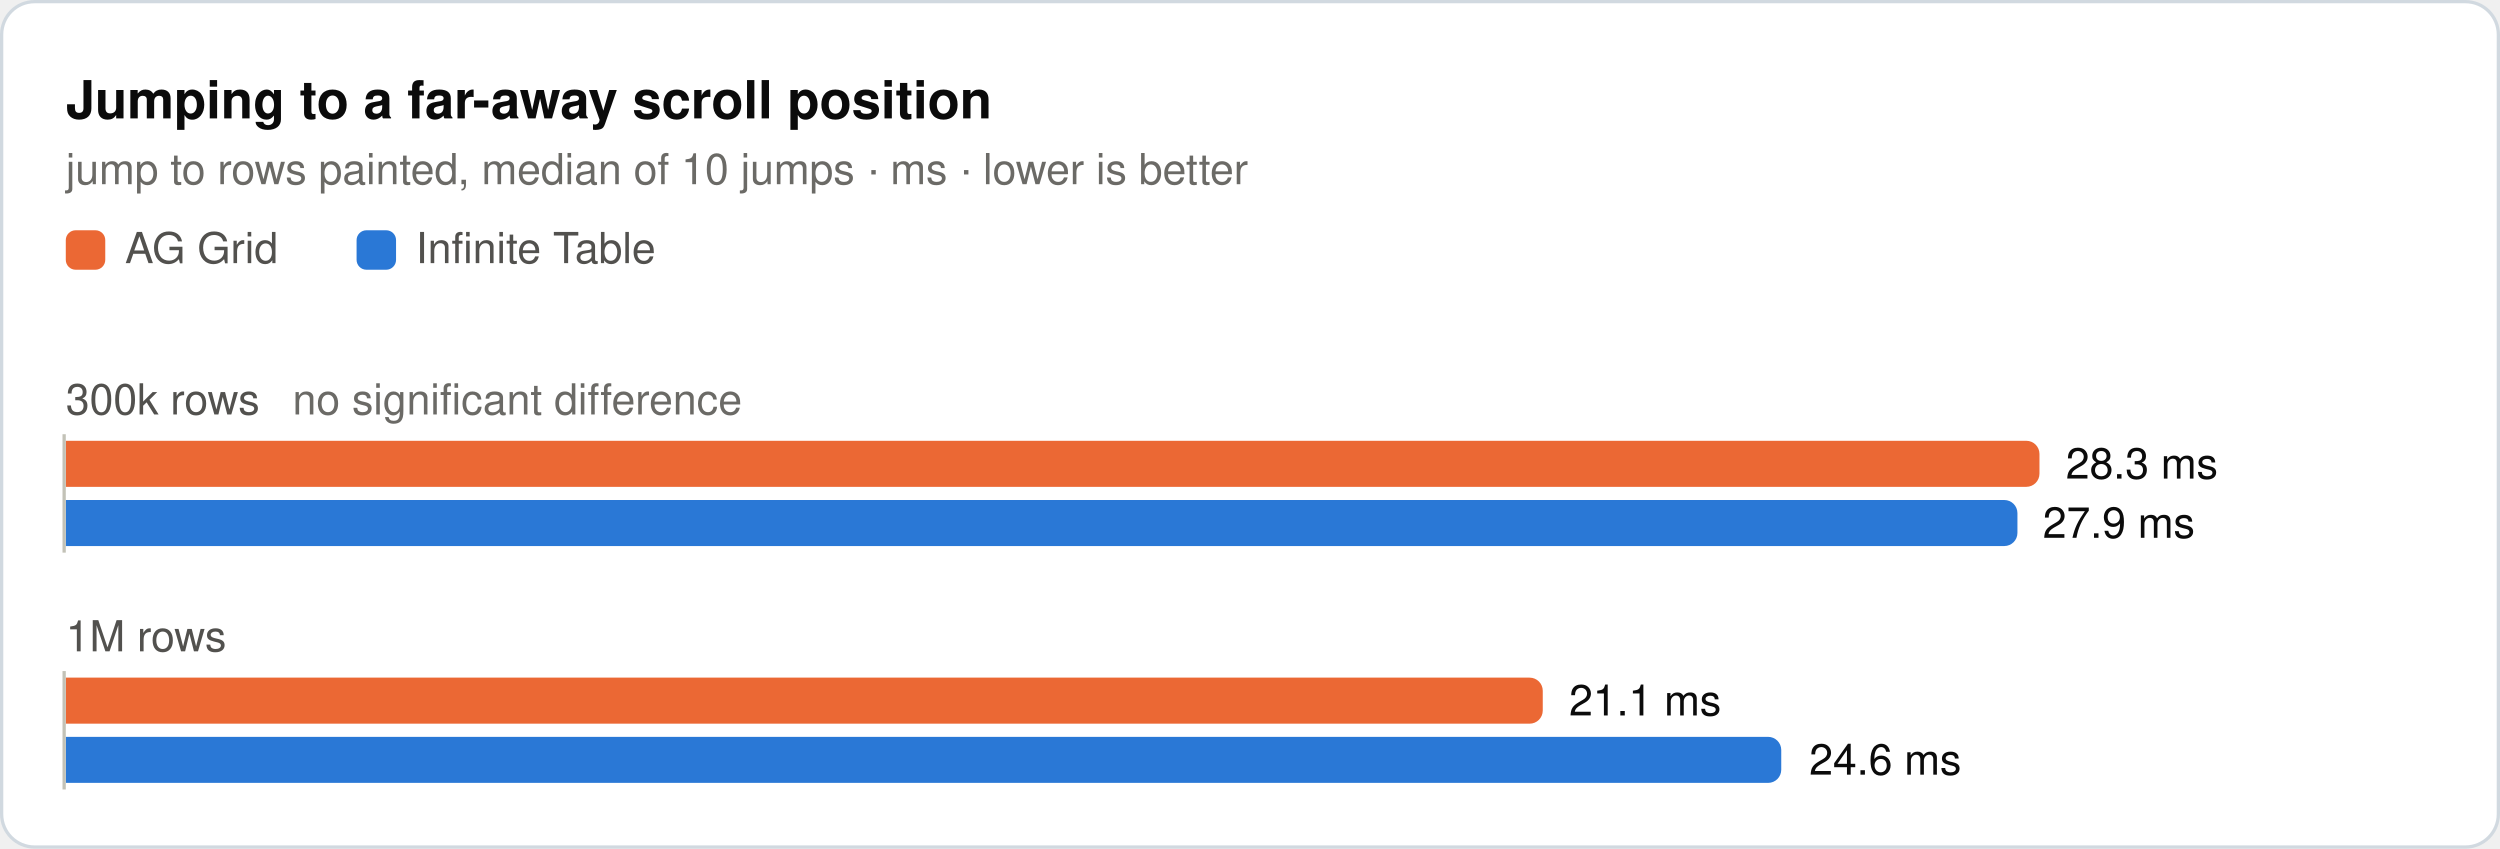
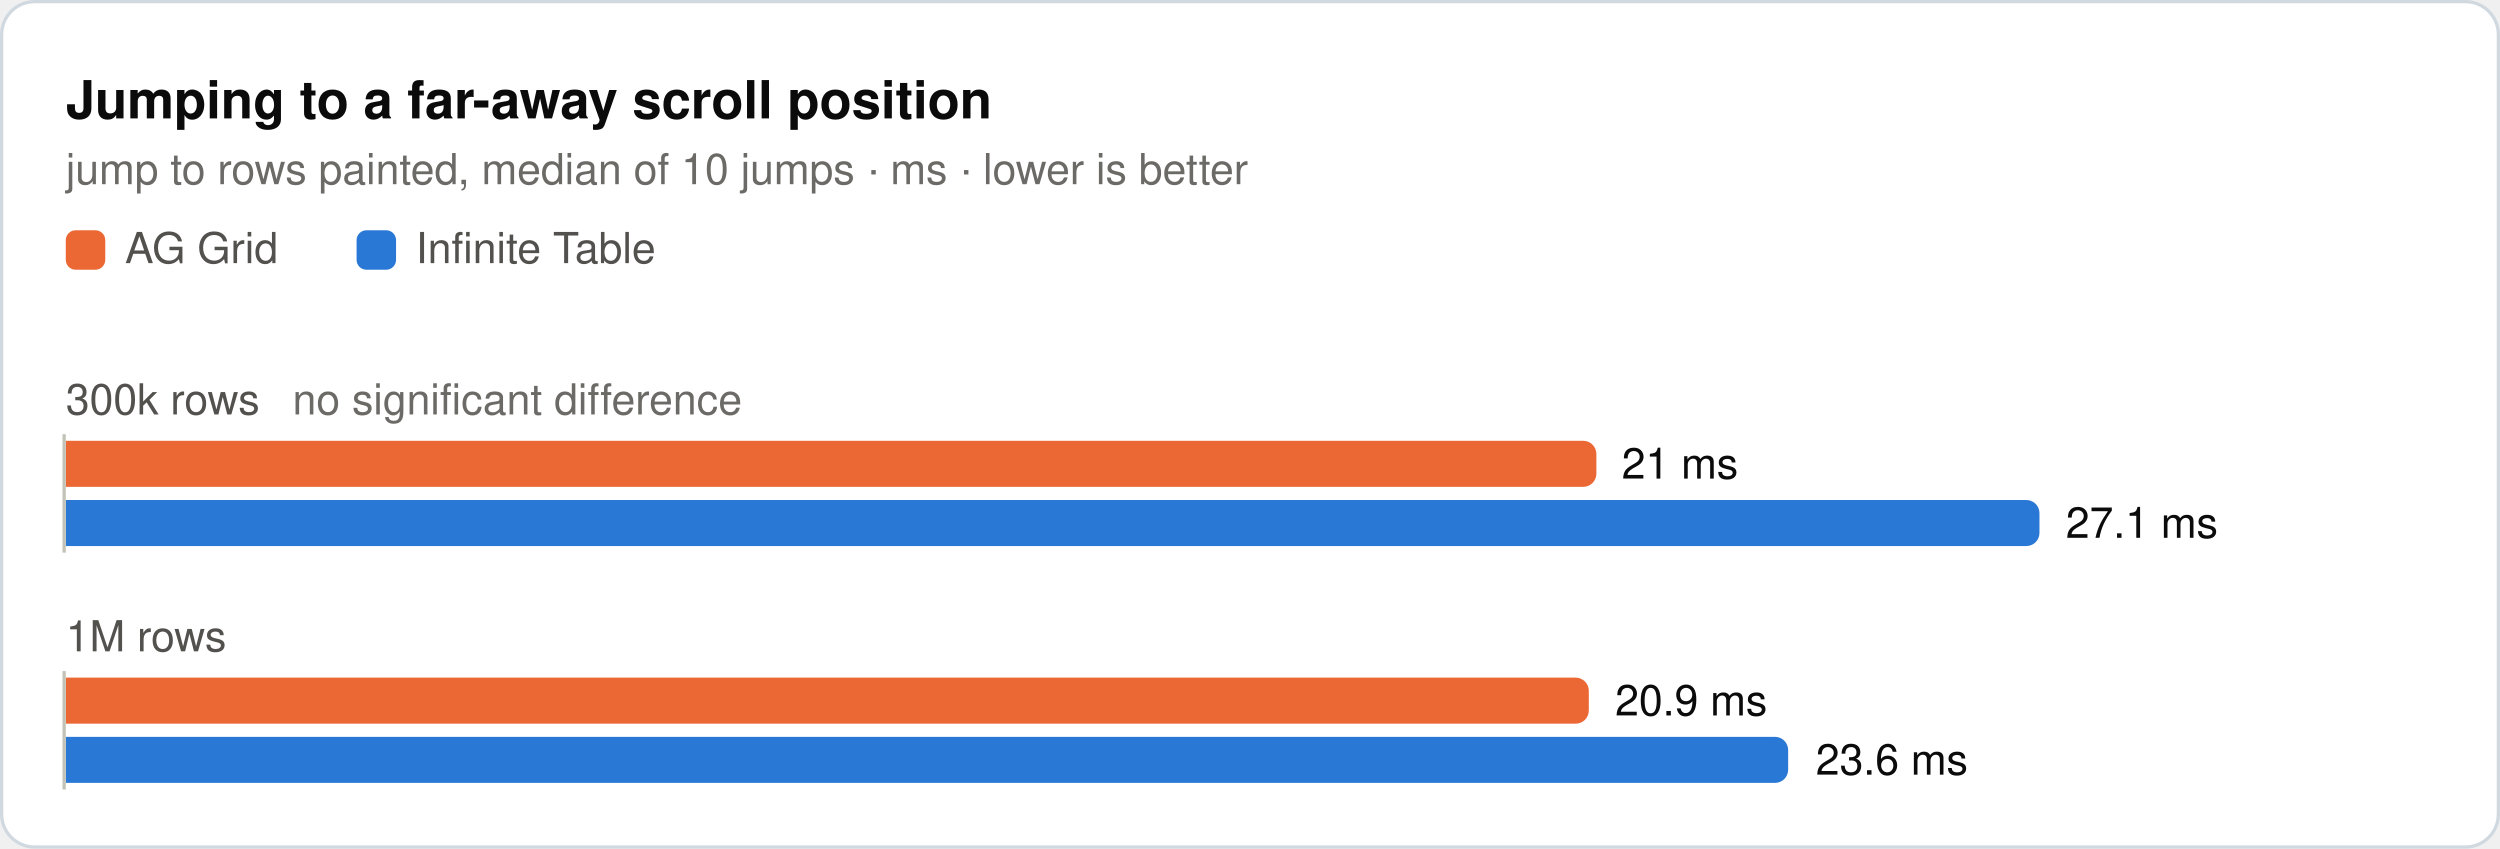
<svg xmlns="http://www.w3.org/2000/svg" width="760" height="258" viewBox="0 0 760 258" role="img">
  <rect x="0.5" y="0.5" width="759" height="257" rx="10" fill="#ffffff" stroke="#d1d9e0" />
  <text x="20" y="36" font-family="system-ui, -apple-system, 'Segoe UI', Helvetica, Arial, sans-serif" font-size="16" font-weight="600" fill="#0b0b0b">Jumping to a far-away scroll position</text>
  <text x="20" y="56" font-family="system-ui, -apple-system, 'Segoe UI', Helvetica, Arial, sans-serif" font-size="13" fill="#6b6a66">jump to rows painted, median of 10 jumps · ms · lower is better</text>
  <rect x="20" y="70" width="12" height="12" rx="3" fill="#eb6834" />
  <text x="38" y="80" font-family="system-ui, -apple-system, 'Segoe UI', Helvetica, Arial, sans-serif" font-size="13" fill="#52514e">AG Grid</text>
  <rect x="108.4" y="70" width="12" height="12" rx="3" fill="#2a78d6" />
  <text x="126.4" y="80" font-family="system-ui, -apple-system, 'Segoe UI', Helvetica, Arial, sans-serif" font-size="13" fill="#52514e">Infinite Table</text>
  <text x="20" y="126" font-family="system-ui, -apple-system, 'Segoe UI', Helvetica, Arial, sans-serif" font-size="13" fill="#52514e">300k rows<tspan dx="10" fill="#6b6a66">no significant difference</tspan>
  </text>
-   <path d="M20,134H616a4,4 0 0 1 4,4V144a4,4 0 0 1 -4,4H20Z" fill="#eb6834" />
-   <text x="628" y="145.5" font-family="system-ui, -apple-system, 'Segoe UI', Helvetica, Arial, sans-serif" font-size="13" fill="#0b0b0b">28.3 ms</text>
-   <path d="M20,152H609.3a4,4 0 0 1 4,4V162a4,4 0 0 1 -4,4H20Z" fill="#2a78d6" />
-   <text x="621" y="163.5" font-family="system-ui, -apple-system, 'Segoe UI', Helvetica, Arial, sans-serif" font-size="13" fill="#0b0b0b">27.9 ms</text>
+   <path d="M20,134H481.3a4,4 0 0 1 4,4V144a4,4 0 0 1 -4,4H20Z" fill="#eb6834" />
+   <text x="493" y="145.5" font-family="system-ui, -apple-system, 'Segoe UI', Helvetica, Arial, sans-serif" font-size="13" fill="#0b0b0b">21 ms</text>
+   <path d="M20,152H616a4,4 0 0 1 4,4V162a4,4 0 0 1 -4,4H20Z" fill="#2a78d6" />
+   <text x="628" y="163.5" font-family="system-ui, -apple-system, 'Segoe UI', Helvetica, Arial, sans-serif" font-size="13" fill="#0b0b0b">27.1 ms</text>
  <line x1="19.5" y1="132" x2="19.5" y2="168" stroke="#c3c2b7" stroke-width="1" />
  <text x="20" y="198" font-family="system-ui, -apple-system, 'Segoe UI', Helvetica, Arial, sans-serif" font-size="13" fill="#52514e">1M rows</text>
-   <path d="M20,206H465a4,4 0 0 1 4,4V216a4,4 0 0 1 -4,4H20Z" fill="#eb6834" />
-   <text x="477" y="217.5" font-family="system-ui, -apple-system, 'Segoe UI', Helvetica, Arial, sans-serif" font-size="13" fill="#0b0b0b">21.1 ms</text>
-   <path d="M20,224H537.5a4,4 0 0 1 4,4V234a4,4 0 0 1 -4,4H20Z" fill="#2a78d6" />
-   <text x="550" y="235.5" font-family="system-ui, -apple-system, 'Segoe UI', Helvetica, Arial, sans-serif" font-size="13" fill="#0b0b0b">24.6 ms</text>
+   <path d="M20,206H479a4,4 0 0 1 4,4V216a4,4 0 0 1 -4,4H20Z" fill="#eb6834" />
+   <text x="491" y="217.5" font-family="system-ui, -apple-system, 'Segoe UI', Helvetica, Arial, sans-serif" font-size="13" fill="#0b0b0b">20.9 ms</text>
+   <path d="M20,224H539.6a4,4 0 0 1 4,4V234a4,4 0 0 1 -4,4H20Z" fill="#2a78d6" />
+   <text x="552" y="235.5" font-family="system-ui, -apple-system, 'Segoe UI', Helvetica, Arial, sans-serif" font-size="13" fill="#0b0b0b">23.6 ms</text>
  <line x1="19.5" y1="204" x2="19.5" y2="240" stroke="#c3c2b7" stroke-width="1" />
</svg>
